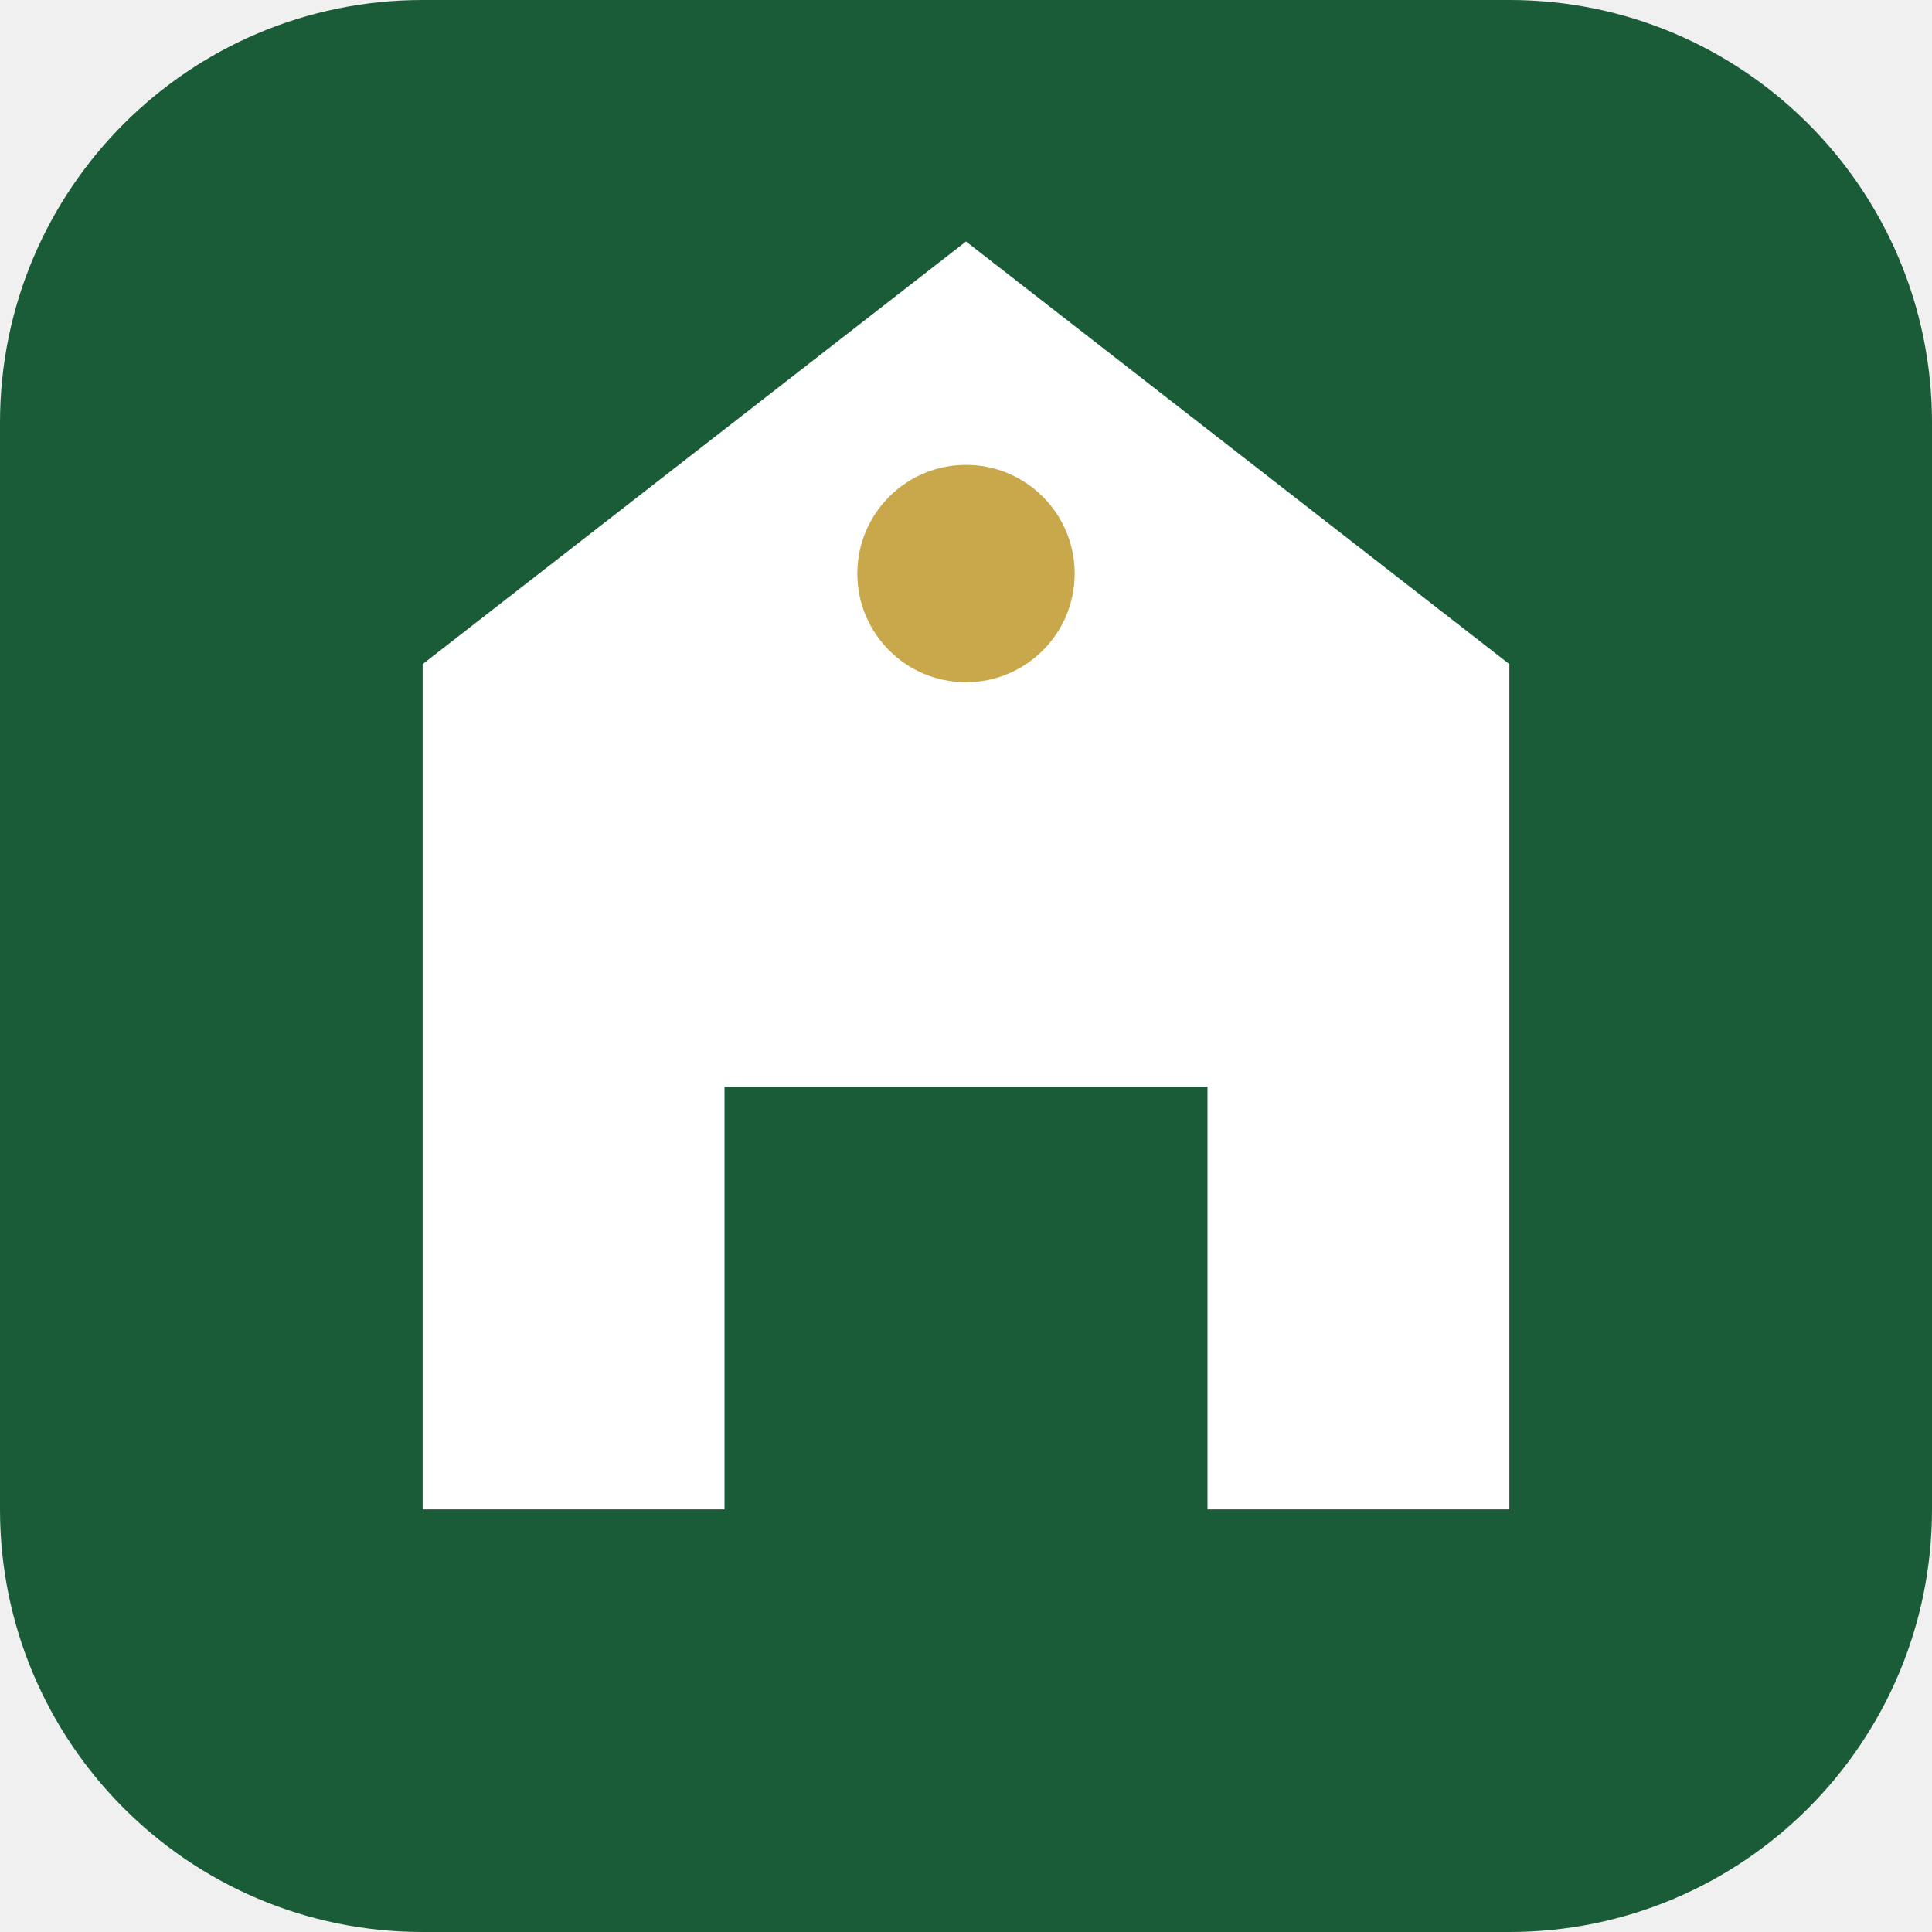
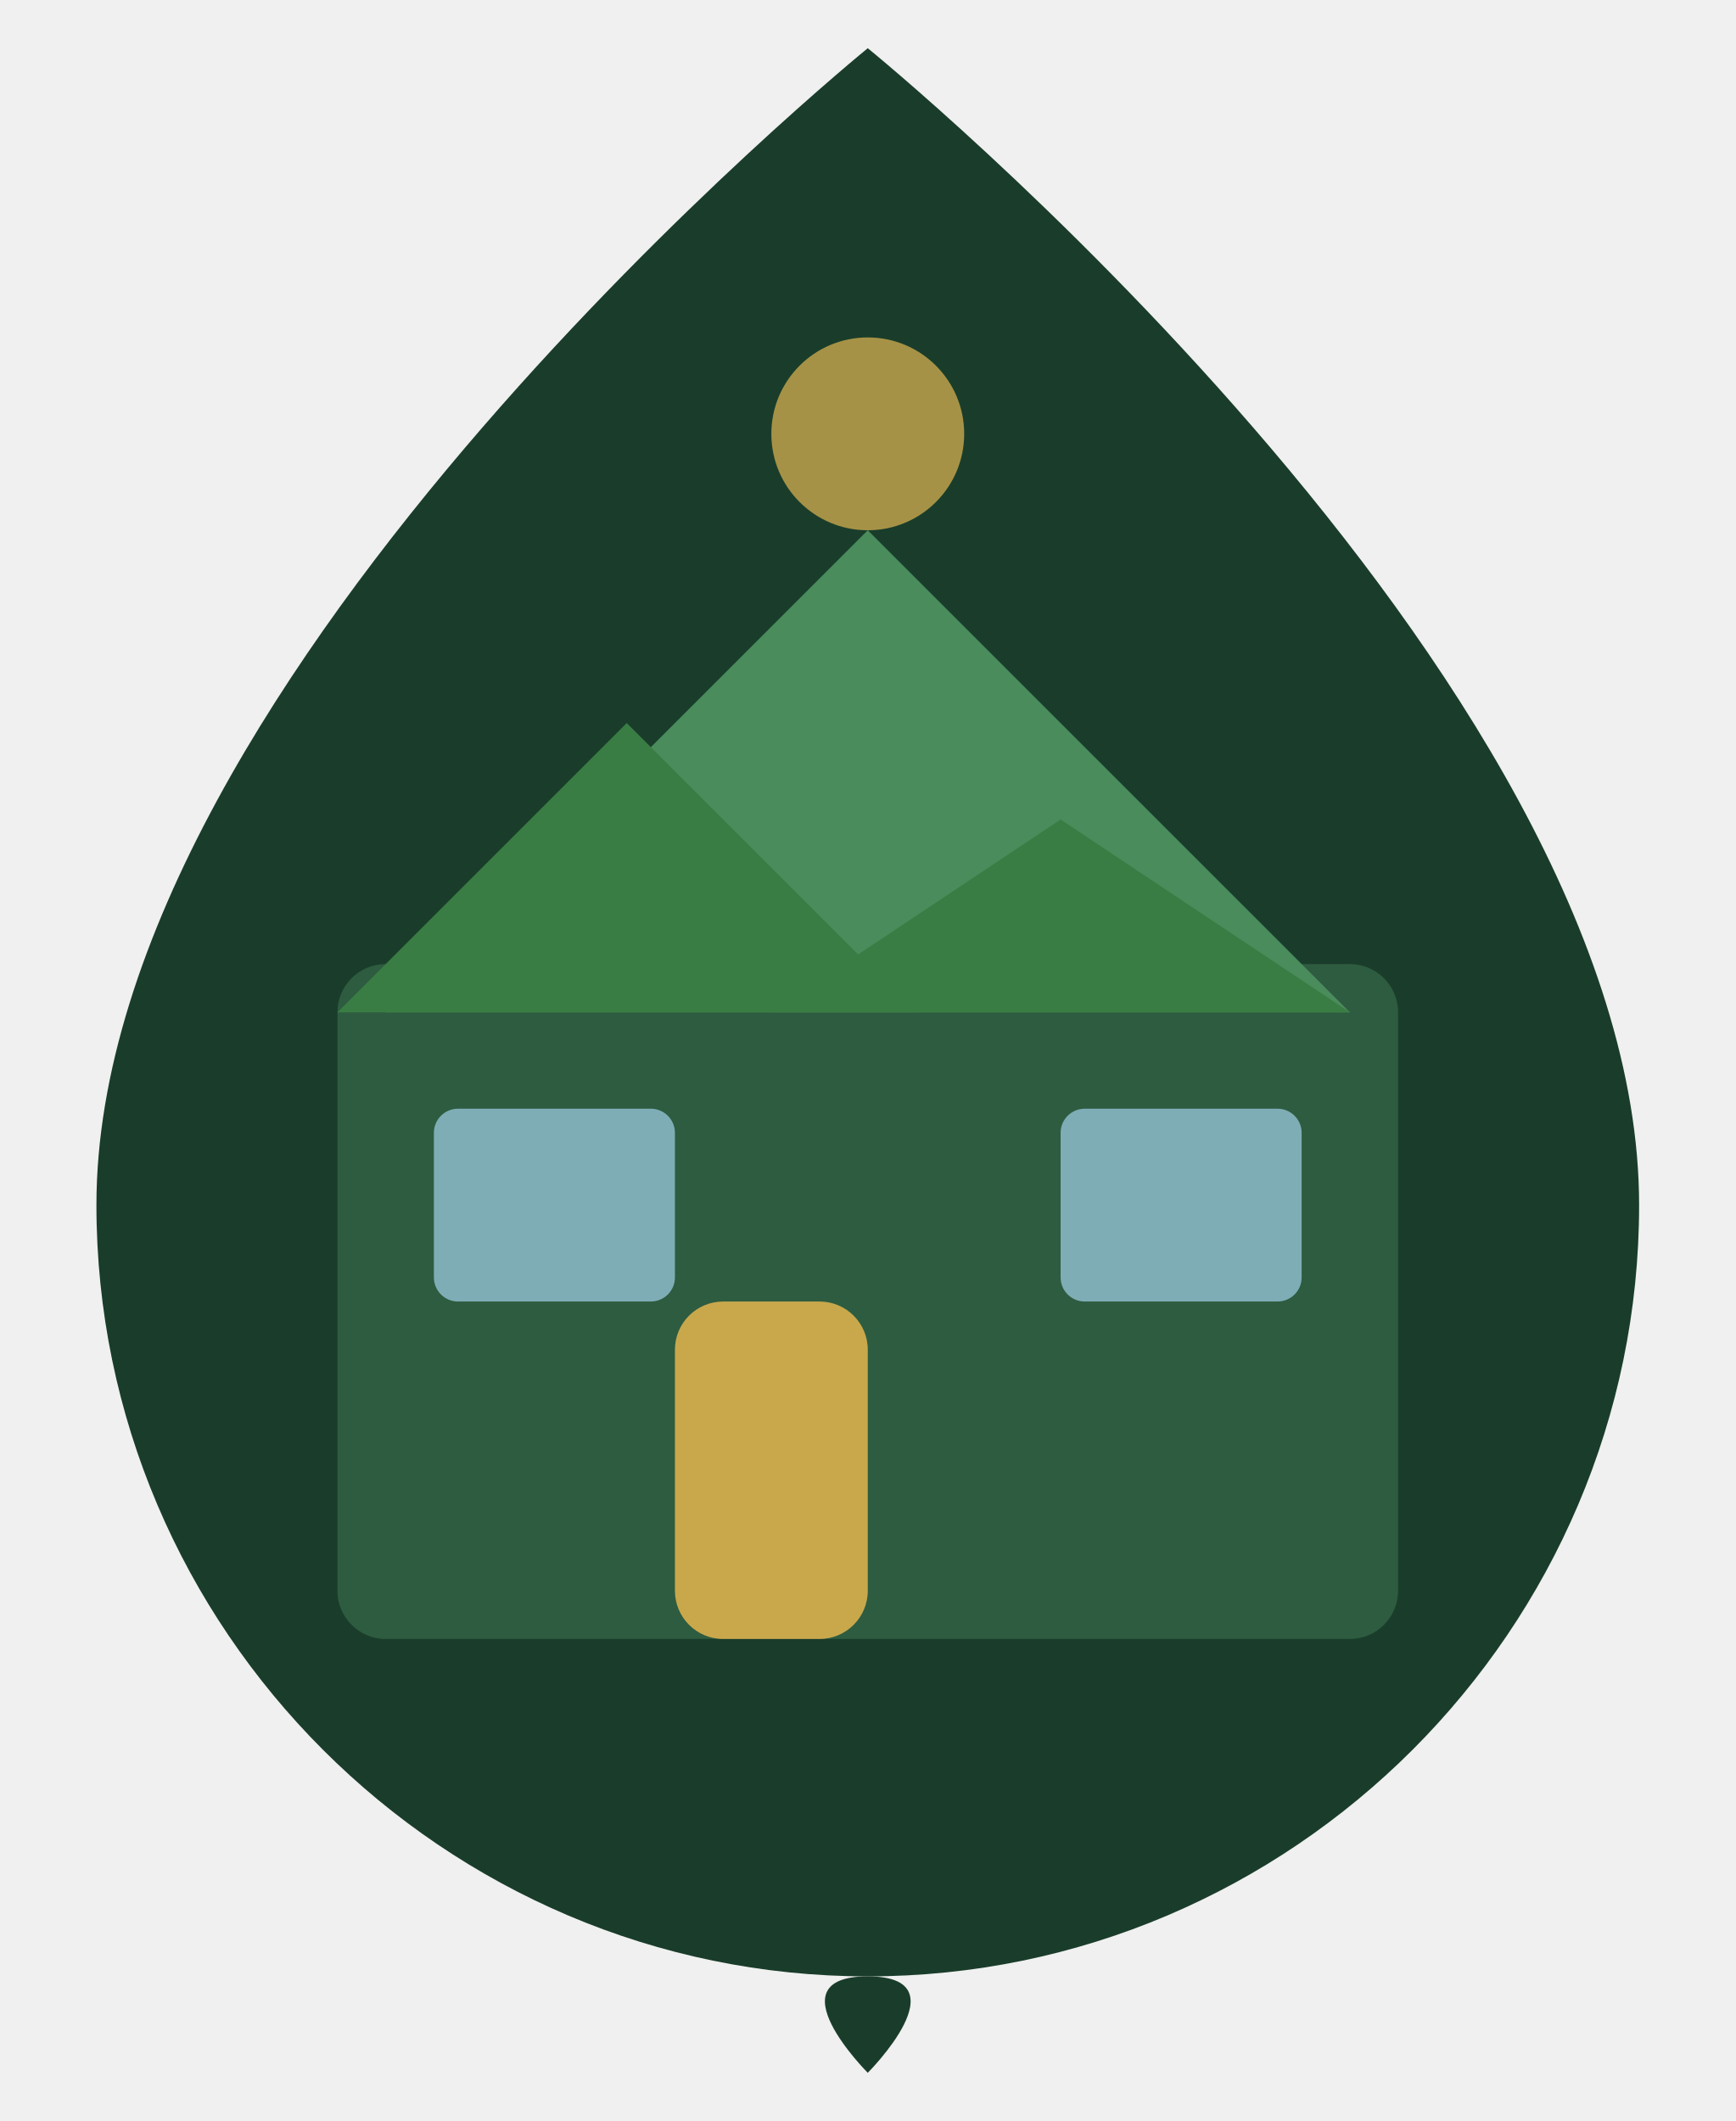
- <svg xmlns="http://www.w3.org/2000/svg" width="32" height="32" viewBox="0 0 32 32">
-   <rect width="32" height="32" rx="7" fill="#1a5c38" />
-   <path d="M16 4L7 11v14h5v-7h8v7h5V11L16 4z" fill="white" />
-   <circle cx="16" cy="9.5" r="1.8" fill="#c8a84b" />
+ <svg xmlns="http://www.w3.org/2000/svg" viewBox="0 0 36 44" fill="none">
+   <path d="M18 1C18 1 2 14 2 25C2 33.8 9.2 41 18 41C26.8 41 34 33.8 34 25C34 14 18 1 18 1Z" fill="#1A3D2B" />
+   <path d="M18 43C18 43 16 41 18 41C20 41 18 43 18 43Z" fill="#1A3D2B" />
+   <rect x="7" y="20" width="22" height="14" rx="1" fill="#2E5C40" />
+   <polygon points="18,11 8,21 28,21" fill="#4A8C5C" />
+   <polygon points="13,15 7,21 19,21" fill="#3A7D44" />
+   <polygon points="22,17 16,21 28,21" fill="#3A7D44" />
+   <rect x="14" y="27" width="4" height="7" rx="1" fill="#C9A84C" />
+   <rect x="9" y="23" width="5" height="4" rx="0.5" fill="#9FD0E8" opacity=".7" />
+   <rect x="22" y="23" width="5" height="4" rx="0.5" fill="#9FD0E8" opacity=".7" />
+   <circle cx="18" cy="9" r="2" fill="#C9A84C" opacity=".8" />
</svg>
